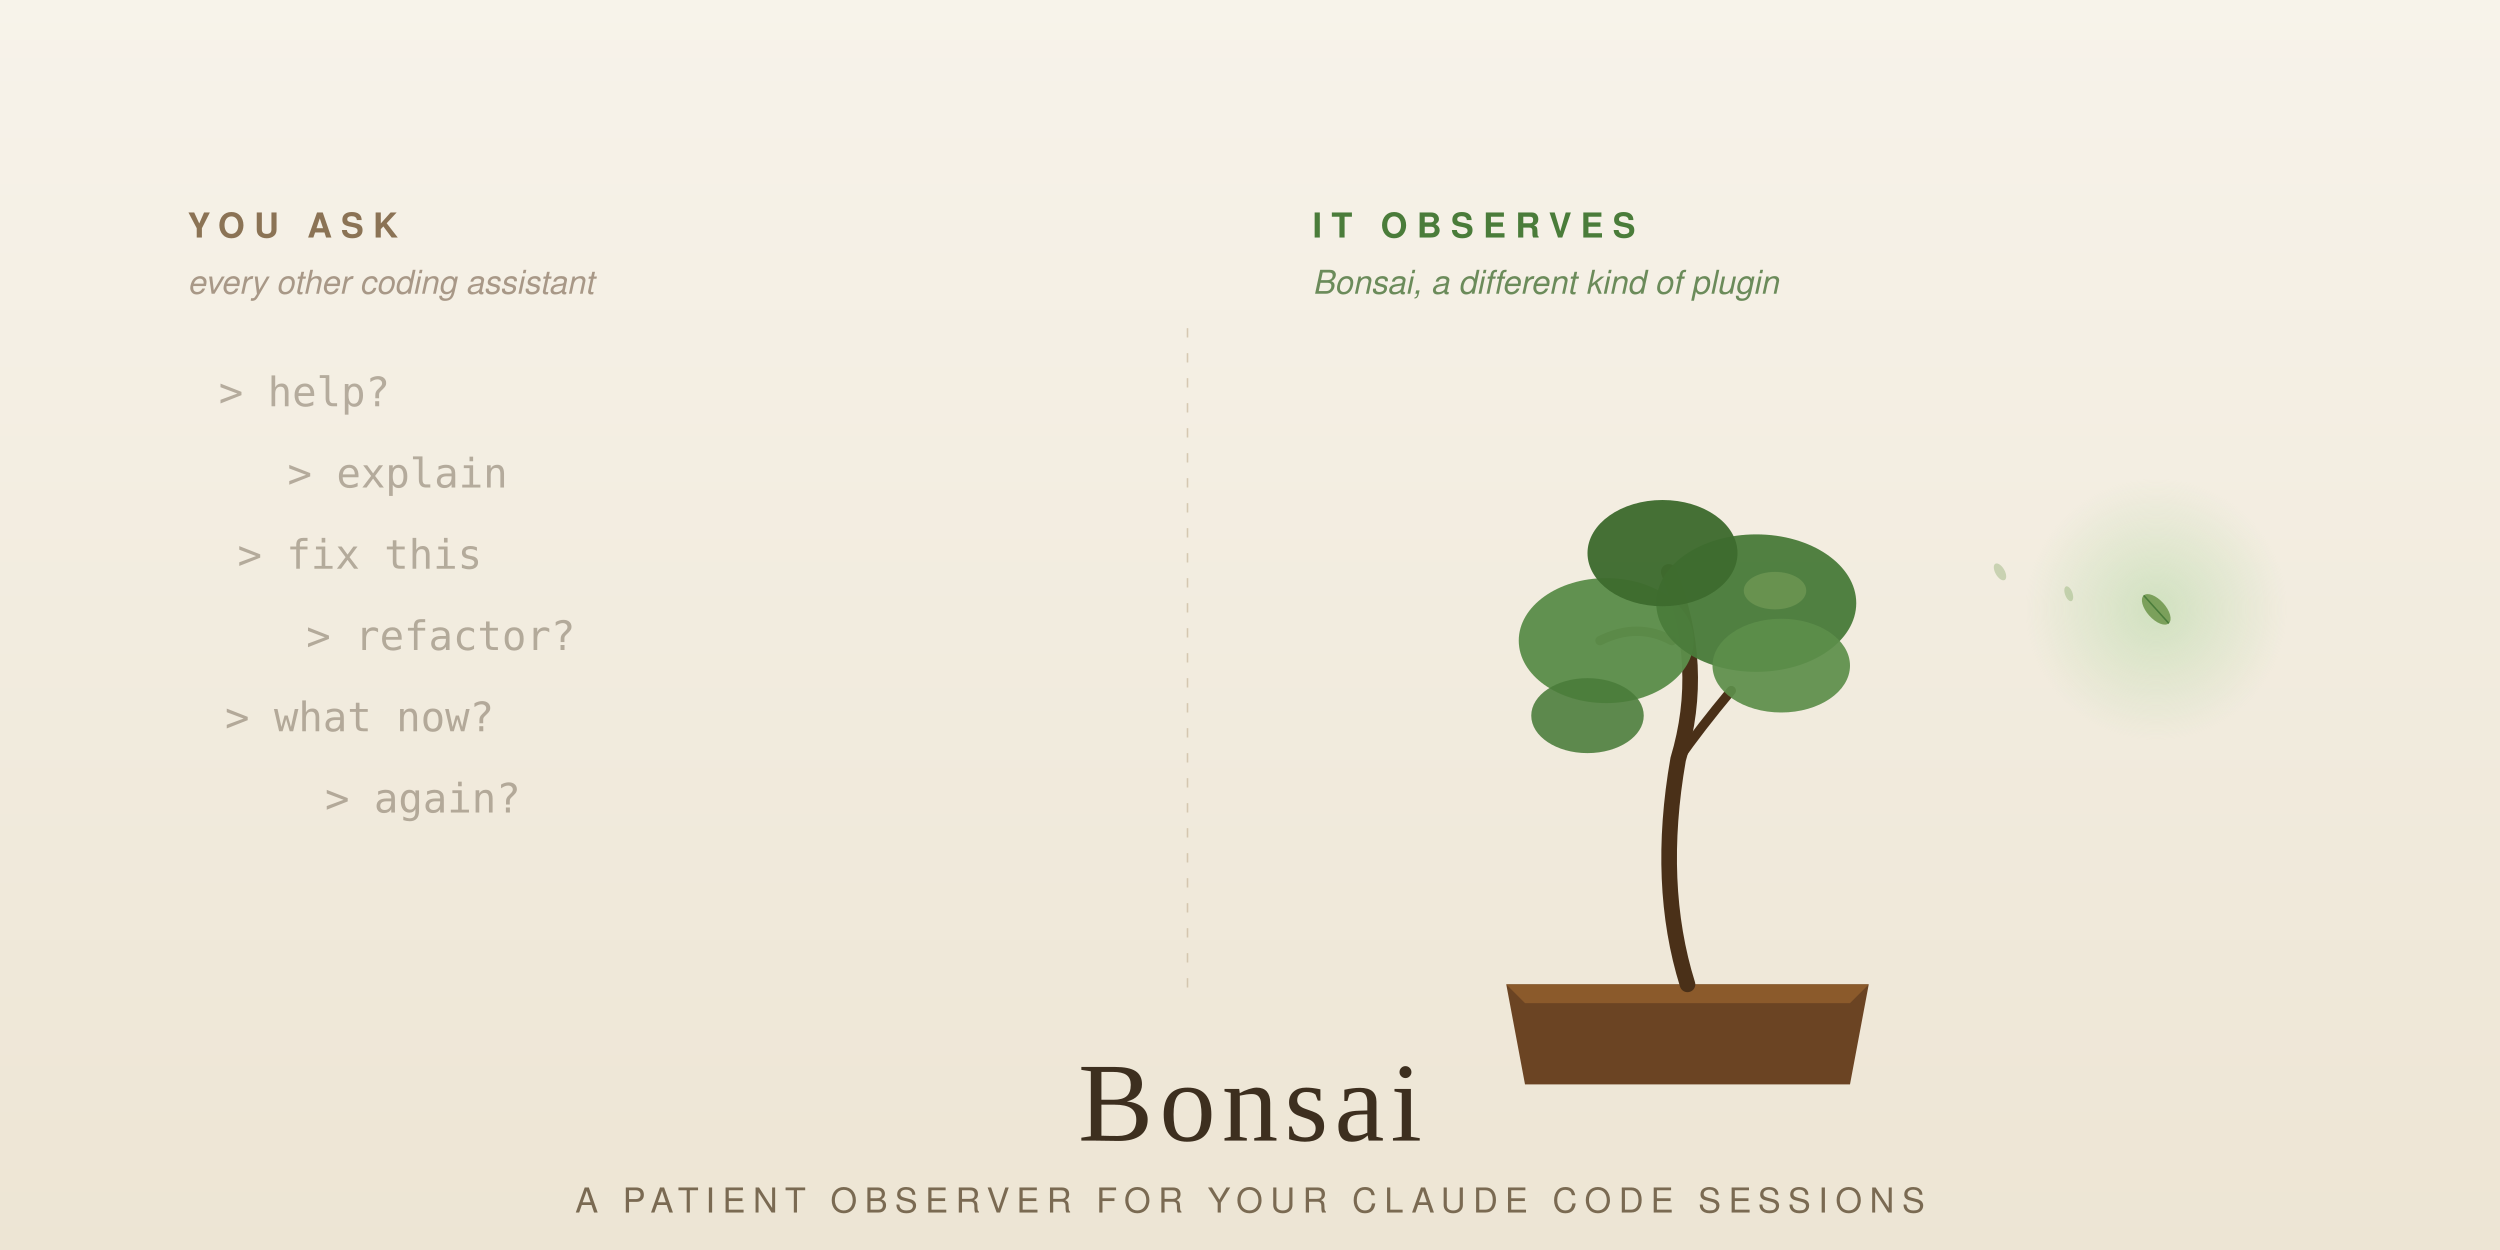
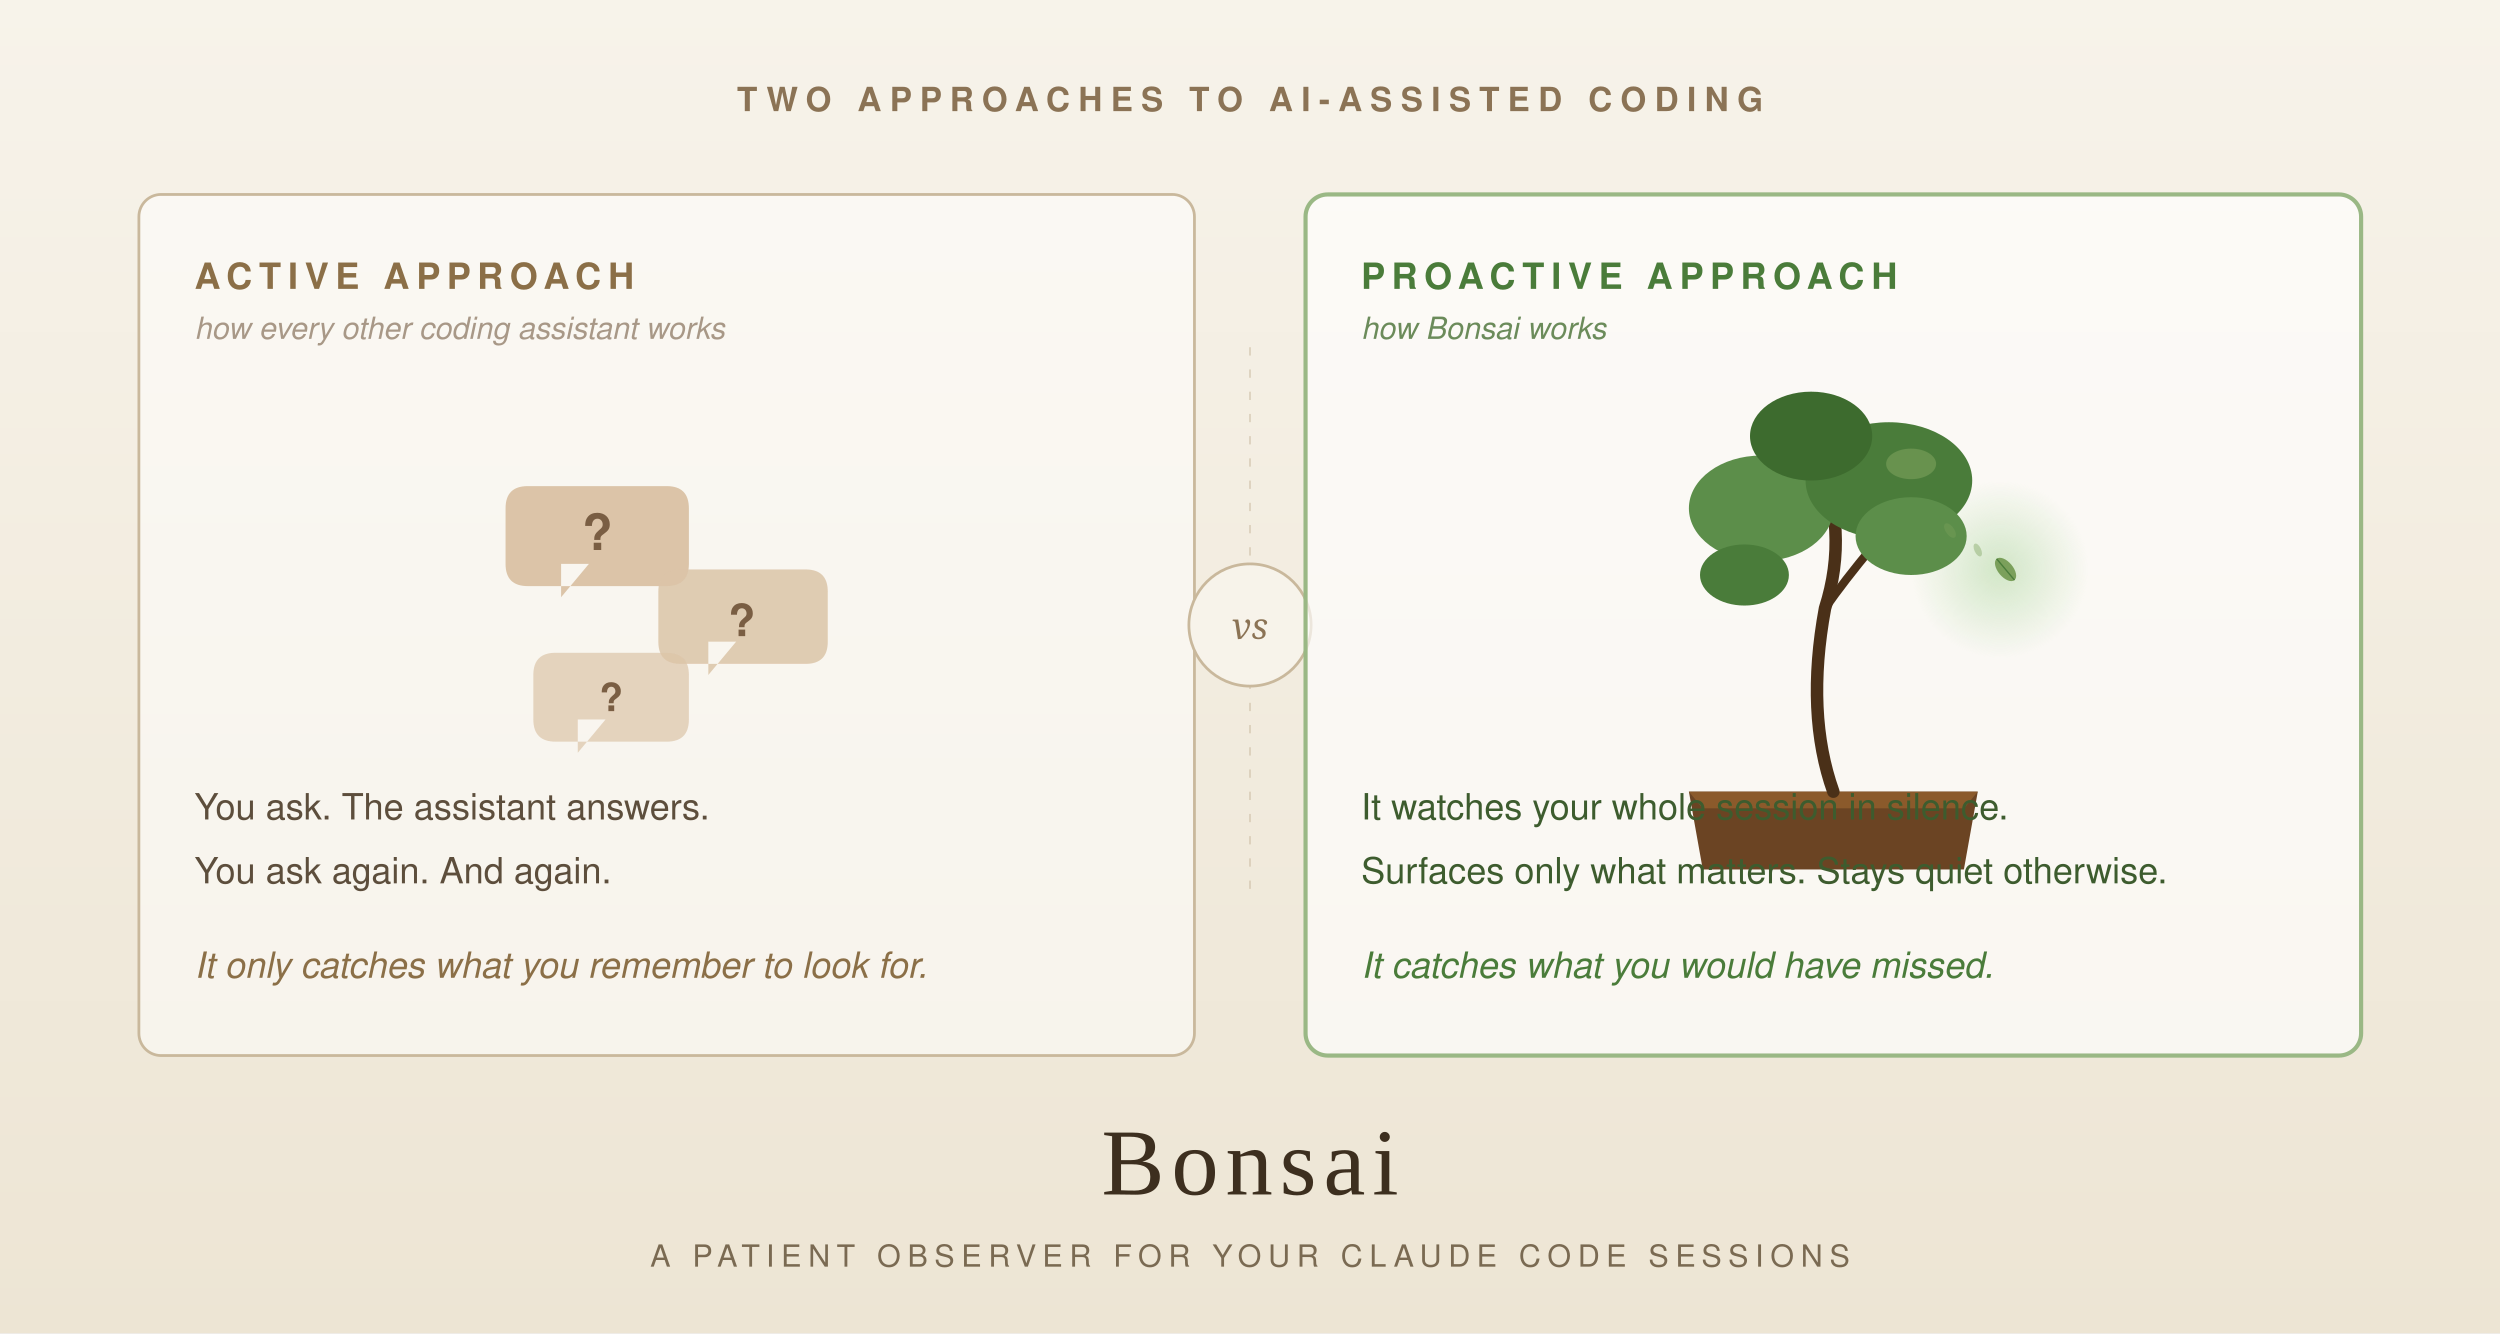
- <svg xmlns="http://www.w3.org/2000/svg" viewBox="0 0 800 400" role="img" aria-label="Bonsai: a patient observer for your Claude Code sessions">
+ <svg xmlns="http://www.w3.org/2000/svg" viewBox="0 0 900 480" role="img" aria-label="Bonsai: from the active approach to the proactive approach for AI-assisted coding">
  <defs>
    <linearGradient id="bgGrad" x1="0%" y1="0%" x2="0%" y2="100%">
      <stop offset="0%" stop-color="#f7f3ea" />
      <stop offset="100%" stop-color="#ede5d4" />
    </linearGradient>
    <radialGradient id="leafGlow" cx="50%" cy="50%">
-       <stop offset="0%" stop-color="#a8d49a" stop-opacity="0.45" />
+       <stop offset="0%" stop-color="#a8d49a" stop-opacity="0.5" />
      <stop offset="100%" stop-color="#a8d49a" stop-opacity="0" />
    </radialGradient>
  </defs>
-   <rect width="800" height="400" fill="url(#bgGrad)" />
-   <text x="60" y="76" font-family="Helvetica, sans-serif" font-size="11" fill="#8b7355" font-weight="700" letter-spacing="3">YOU ASK</text>
-   <text x="60" y="94" font-family="Helvetica, sans-serif" font-size="10.5" fill="#a89887" font-style="italic">every other coding assistant</text>
-   <g transform="translate(70, 130)" opacity="0.42" font-family="JetBrains Mono, Menlo, monospace" font-size="13" fill="#5d4e3c">
-     <text x="0" y="0">&gt; help?</text>
-     <text x="22" y="26">&gt; explain</text>
-     <text x="6" y="52">&gt; fix this</text>
-     <text x="28" y="78">&gt; refactor?</text>
-     <text x="2" y="104">&gt; what now?</text>
-     <text x="34" y="130">&gt; again?</text>
+   <rect width="900" height="480" fill="url(#bgGrad)" />
+   <text x="450" y="40" font-family="Helvetica, sans-serif" font-size="12" fill="#8b7355" text-anchor="middle" letter-spacing="3" font-weight="600">TWO APPROACHES TO AI-ASSISTED CODING</text>
+   <g transform="translate(50, 70)">
+     <rect x="0" y="0" width="380" height="310" rx="8" ry="8" fill="#ffffff" fill-opacity="0.5" stroke="#c9b89c" stroke-width="1" />
+     <text x="20" y="34" font-family="Helvetica, sans-serif" font-size="13" fill="#8b6f47" font-weight="700" letter-spacing="2.5">ACTIVE APPROACH</text>
+     <text x="20" y="52" font-family="Helvetica, sans-serif" font-size="11" fill="#a89887" font-style="italic">how every other coding assistant works</text>
+     <g transform="translate(190, 130)" opacity="0.8">
+       <path d="M -50 -25 q -8 0 -8 8 v 20 q 0 8 8 8 h 50 q 8 0 8 -8 v -20 q 0 -8 -8 -8 z m 22 28 l -10 12 v -12 z" fill="#d4b896" />
+       <text x="-25" y="-2" font-family="Helvetica, sans-serif" font-size="18" fill="#5a3818" text-anchor="middle" font-weight="700">?</text>
+       <path d="M 5 5 q -8 0 -8 8 v 18 q 0 8 8 8 h 45 q 8 0 8 -8 v -18 q 0 -8 -8 -8 z m 20 26 l -10 12 v -12 z" fill="#d4b896" opacity="0.85" />
+       <text x="27" y="29" font-family="Helvetica, sans-serif" font-size="16" fill="#5a3818" text-anchor="middle" font-weight="700">?</text>
+       <path d="M -40 35 q -8 0 -8 8 v 16 q 0 8 8 8 h 40 q 8 0 8 -8 v -16 q 0 -8 -8 -8 z m 18 24 l -10 12 v -12 z" fill="#d4b896" opacity="0.7" />
+       <text x="-20" y="56" font-family="Helvetica, sans-serif" font-size="14" fill="#5a3818" text-anchor="middle" font-weight="700">?</text>
+     </g>
+     <g font-family="Helvetica, sans-serif" font-size="13" fill="#5d4e3c">
+       <text x="20" y="225">You ask. The assistant answers.</text>
+       <text x="20" y="248">You ask again. And again.</text>
+       <text x="20" y="282" fill="#8b6f47" font-style="italic">It only catches what you remember to look for.</text>
+     </g>
  </g>
-   <line x1="380" y1="105" x2="380" y2="320" stroke="#c9b89c" stroke-width="0.5" stroke-dasharray="3 5" opacity="0.7" />
-   <text x="420" y="76" font-family="Helvetica, sans-serif" font-size="11" fill="#4a7c3a" font-weight="700" letter-spacing="3">IT OBSERVES</text>
-   <text x="420" y="94" font-family="Helvetica, sans-serif" font-size="10.5" fill="#6b8b5a" font-style="italic">Bonsai, a different kind of plugin</text>
-   <circle cx="690" cy="195" r="42" fill="url(#leafGlow)" />
-   <g transform="translate(540, 255)">
-     <path d="M -58 60 L -52 92 L 52 92 L 58 60 Z" fill="#6b4423" />
-     <path d="M -58 60 L 58 60 L 52 66 L -52 66 Z" fill="#8b5a2b" />
-     <path d="M 0 60 Q -10 28 -3 -12 Q 6 -42 -6 -72" stroke="#4a3018" stroke-width="5" fill="none" stroke-linecap="round" />
-     <path d="M -3 -12 Q 4 -22 14 -34" stroke="#4a3018" stroke-width="3" fill="none" stroke-linecap="round" />
-     <path d="M -5 -50 Q -16 -56 -28 -50" stroke="#4a3018" stroke-width="3" fill="none" stroke-linecap="round" />
-     <ellipse cx="-26" cy="-50" rx="28" ry="20" fill="#5c8e4a" opacity="0.96" />
-     <ellipse cx="22" cy="-62" rx="32" ry="22" fill="#4a7c3a" opacity="0.96" />
-     <ellipse cx="-8" cy="-78" rx="24" ry="17" fill="#3d6b2e" opacity="0.96" />
-     <ellipse cx="30" cy="-42" rx="22" ry="15" fill="#5c8e4a" opacity="0.92" />
-     <ellipse cx="-32" cy="-26" rx="18" ry="12" fill="#4a7c3a" opacity="0.88" />
-     <ellipse cx="28" cy="-66" rx="10" ry="6" fill="#7ba05b" opacity="0.55" />
+   <g transform="translate(450, 225)">
+     <line x1="0" y1="-100" x2="0" y2="100" stroke="#c9b89c" stroke-width="0.5" stroke-dasharray="3 5" opacity="0.7" />
+     <circle cx="0" cy="0" r="22" fill="#f7f3ea" stroke="#c9b89c" stroke-width="1" />
+     <text x="0" y="5" font-family="Georgia, serif" font-size="13" fill="#8b7355" text-anchor="middle" font-style="italic">vs</text>
  </g>
-   <g opacity="0.35">
-     <ellipse cx="640" cy="183" rx="3" ry="1.5" fill="#7ba05b" transform="rotate(60 640 183)" />
-     <ellipse cx="662" cy="190" rx="2.5" ry="1.2" fill="#7ba05b" transform="rotate(70 662 190)" />
+   <g transform="translate(470, 70)">
+     <rect x="0" y="0" width="380" height="310" rx="8" ry="8" fill="#ffffff" fill-opacity="0.65" stroke="#9ab885" stroke-width="1.5" />
+     <text x="20" y="34" font-family="Helvetica, sans-serif" font-size="13" fill="#4a7c3a" font-weight="700" letter-spacing="2.5">PROACTIVE APPROACH</text>
+     <text x="20" y="52" font-family="Helvetica, sans-serif" font-size="11" fill="#6b8b5a" font-style="italic">how Bonsai works</text>
+     <g transform="translate(190, 165)">
+       <circle cx="60" cy="-30" r="32" fill="url(#leafGlow)" />
+       <path d="M -52 50 L -47 78 L 47 78 L 52 50 Z" fill="#6b4423" />
+       <path d="M -52 50 L 52 50 L 47 56 L -47 56 Z" fill="#8b5a2b" />
+       <path d="M 0 50 Q -10 22 -3 -16 Q 6 -44 -6 -72" stroke="#4a3018" stroke-width="4.5" fill="none" stroke-linecap="round" />
+       <path d="M -3 -16 Q 4 -26 14 -38" stroke="#4a3018" stroke-width="3" fill="none" stroke-linecap="round" />
+       <path d="M -5 -52 Q -16 -58 -28 -52" stroke="#4a3018" stroke-width="3" fill="none" stroke-linecap="round" />
+       <ellipse cx="-26" cy="-52" rx="26" ry="19" fill="#5c8e4a" />
+       <ellipse cx="20" cy="-62" rx="30" ry="21" fill="#4a7c3a" />
+       <ellipse cx="-8" cy="-78" rx="22" ry="16" fill="#3d6b2e" />
+       <ellipse cx="28" cy="-42" rx="20" ry="14" fill="#5c8e4a" />
+       <ellipse cx="-32" cy="-28" rx="16" ry="11" fill="#4a7c3a" />
+       <ellipse cx="28" cy="-68" rx="9" ry="5.5" fill="#7ba05b" opacity="0.6" />
+       <g opacity="0.4">
+         <ellipse cx="42" cy="-44" rx="3" ry="1.5" fill="#7ba05b" transform="rotate(55 42 -44)" />
+         <ellipse cx="52" cy="-37" rx="2.5" ry="1.2" fill="#7ba05b" transform="rotate(65 52 -37)" />
+       </g>
+       <g transform="translate(62, -30) rotate(50)">
+         <ellipse cx="0" cy="0" rx="5" ry="2.7" fill="#7ba05b" />
+         <line x1="-5" y1="0" x2="5" y2="0" stroke="#4a7c3a" stroke-width="0.5" />
+       </g>
+     </g>
+     <g font-family="Helvetica, sans-serif" font-size="13" fill="#3d5c2e">
+       <text x="20" y="225">It watches your whole session in silence.</text>
+       <text x="20" y="248">Surfaces only what matters. Stays quiet otherwise.</text>
+       <text x="20" y="282" fill="#4a7c3a" font-style="italic">It catches what you would have missed.</text>
+     </g>
  </g>
-   <g transform="translate(690, 195) rotate(48)">
-     <ellipse cx="0" cy="0" rx="6" ry="3" fill="#7ba05b" />
-     <line x1="-6" y1="0" x2="6" y2="0" stroke="#4a7c3a" stroke-width="0.5" />
-   </g>
-   <text x="400" y="365" font-family="Georgia, 'Times New Roman', serif" font-size="36" fill="#3d2f1f" font-weight="400" text-anchor="middle" letter-spacing="2">Bonsai</text>
-   <text x="400" y="388" font-family="Helvetica, sans-serif" font-size="11" fill="#7a6a52" text-anchor="middle" letter-spacing="2.4">A PATIENT OBSERVER FOR YOUR CLAUDE CODE SESSIONS</text>
+   <text x="450" y="430" font-family="Georgia, 'Times New Roman', serif" font-size="34" fill="#3d2f1f" font-weight="400" text-anchor="middle" letter-spacing="2.5">Bonsai</text>
+   <text x="450" y="456" font-family="Helvetica, sans-serif" font-size="11" fill="#7a6a52" text-anchor="middle" letter-spacing="2.4">A PATIENT OBSERVER FOR YOUR CLAUDE CODE SESSIONS</text>
</svg>
